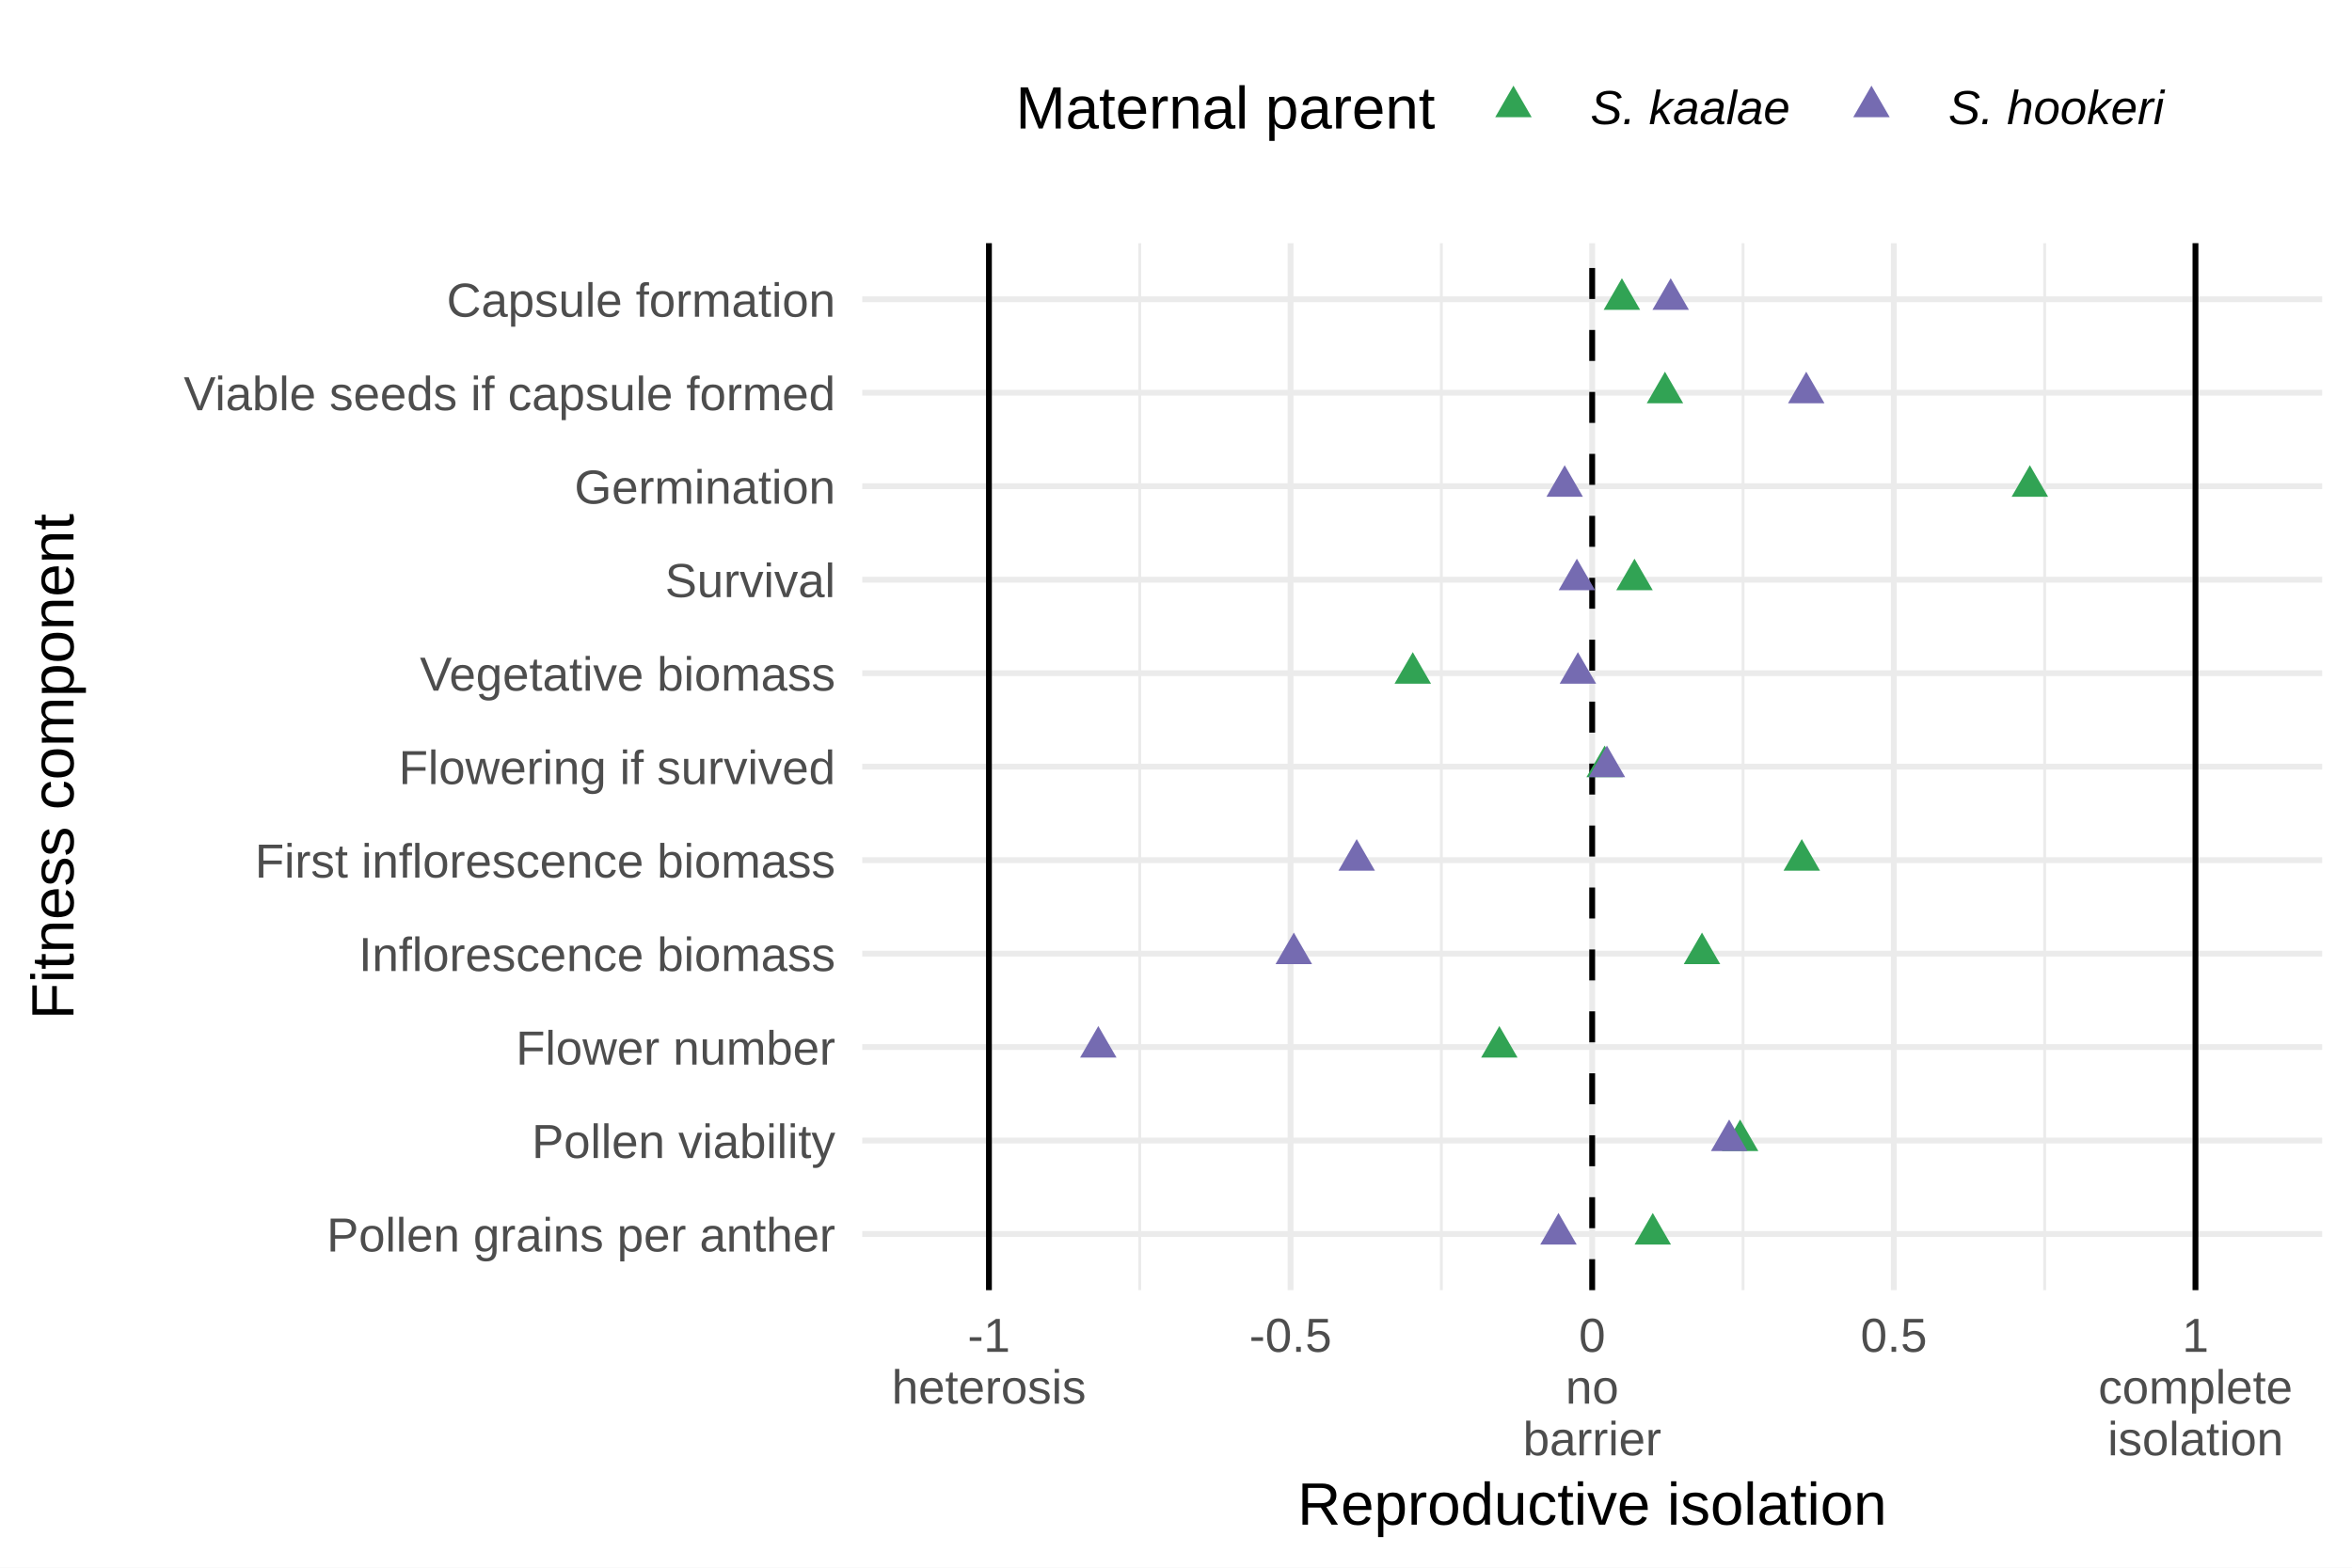
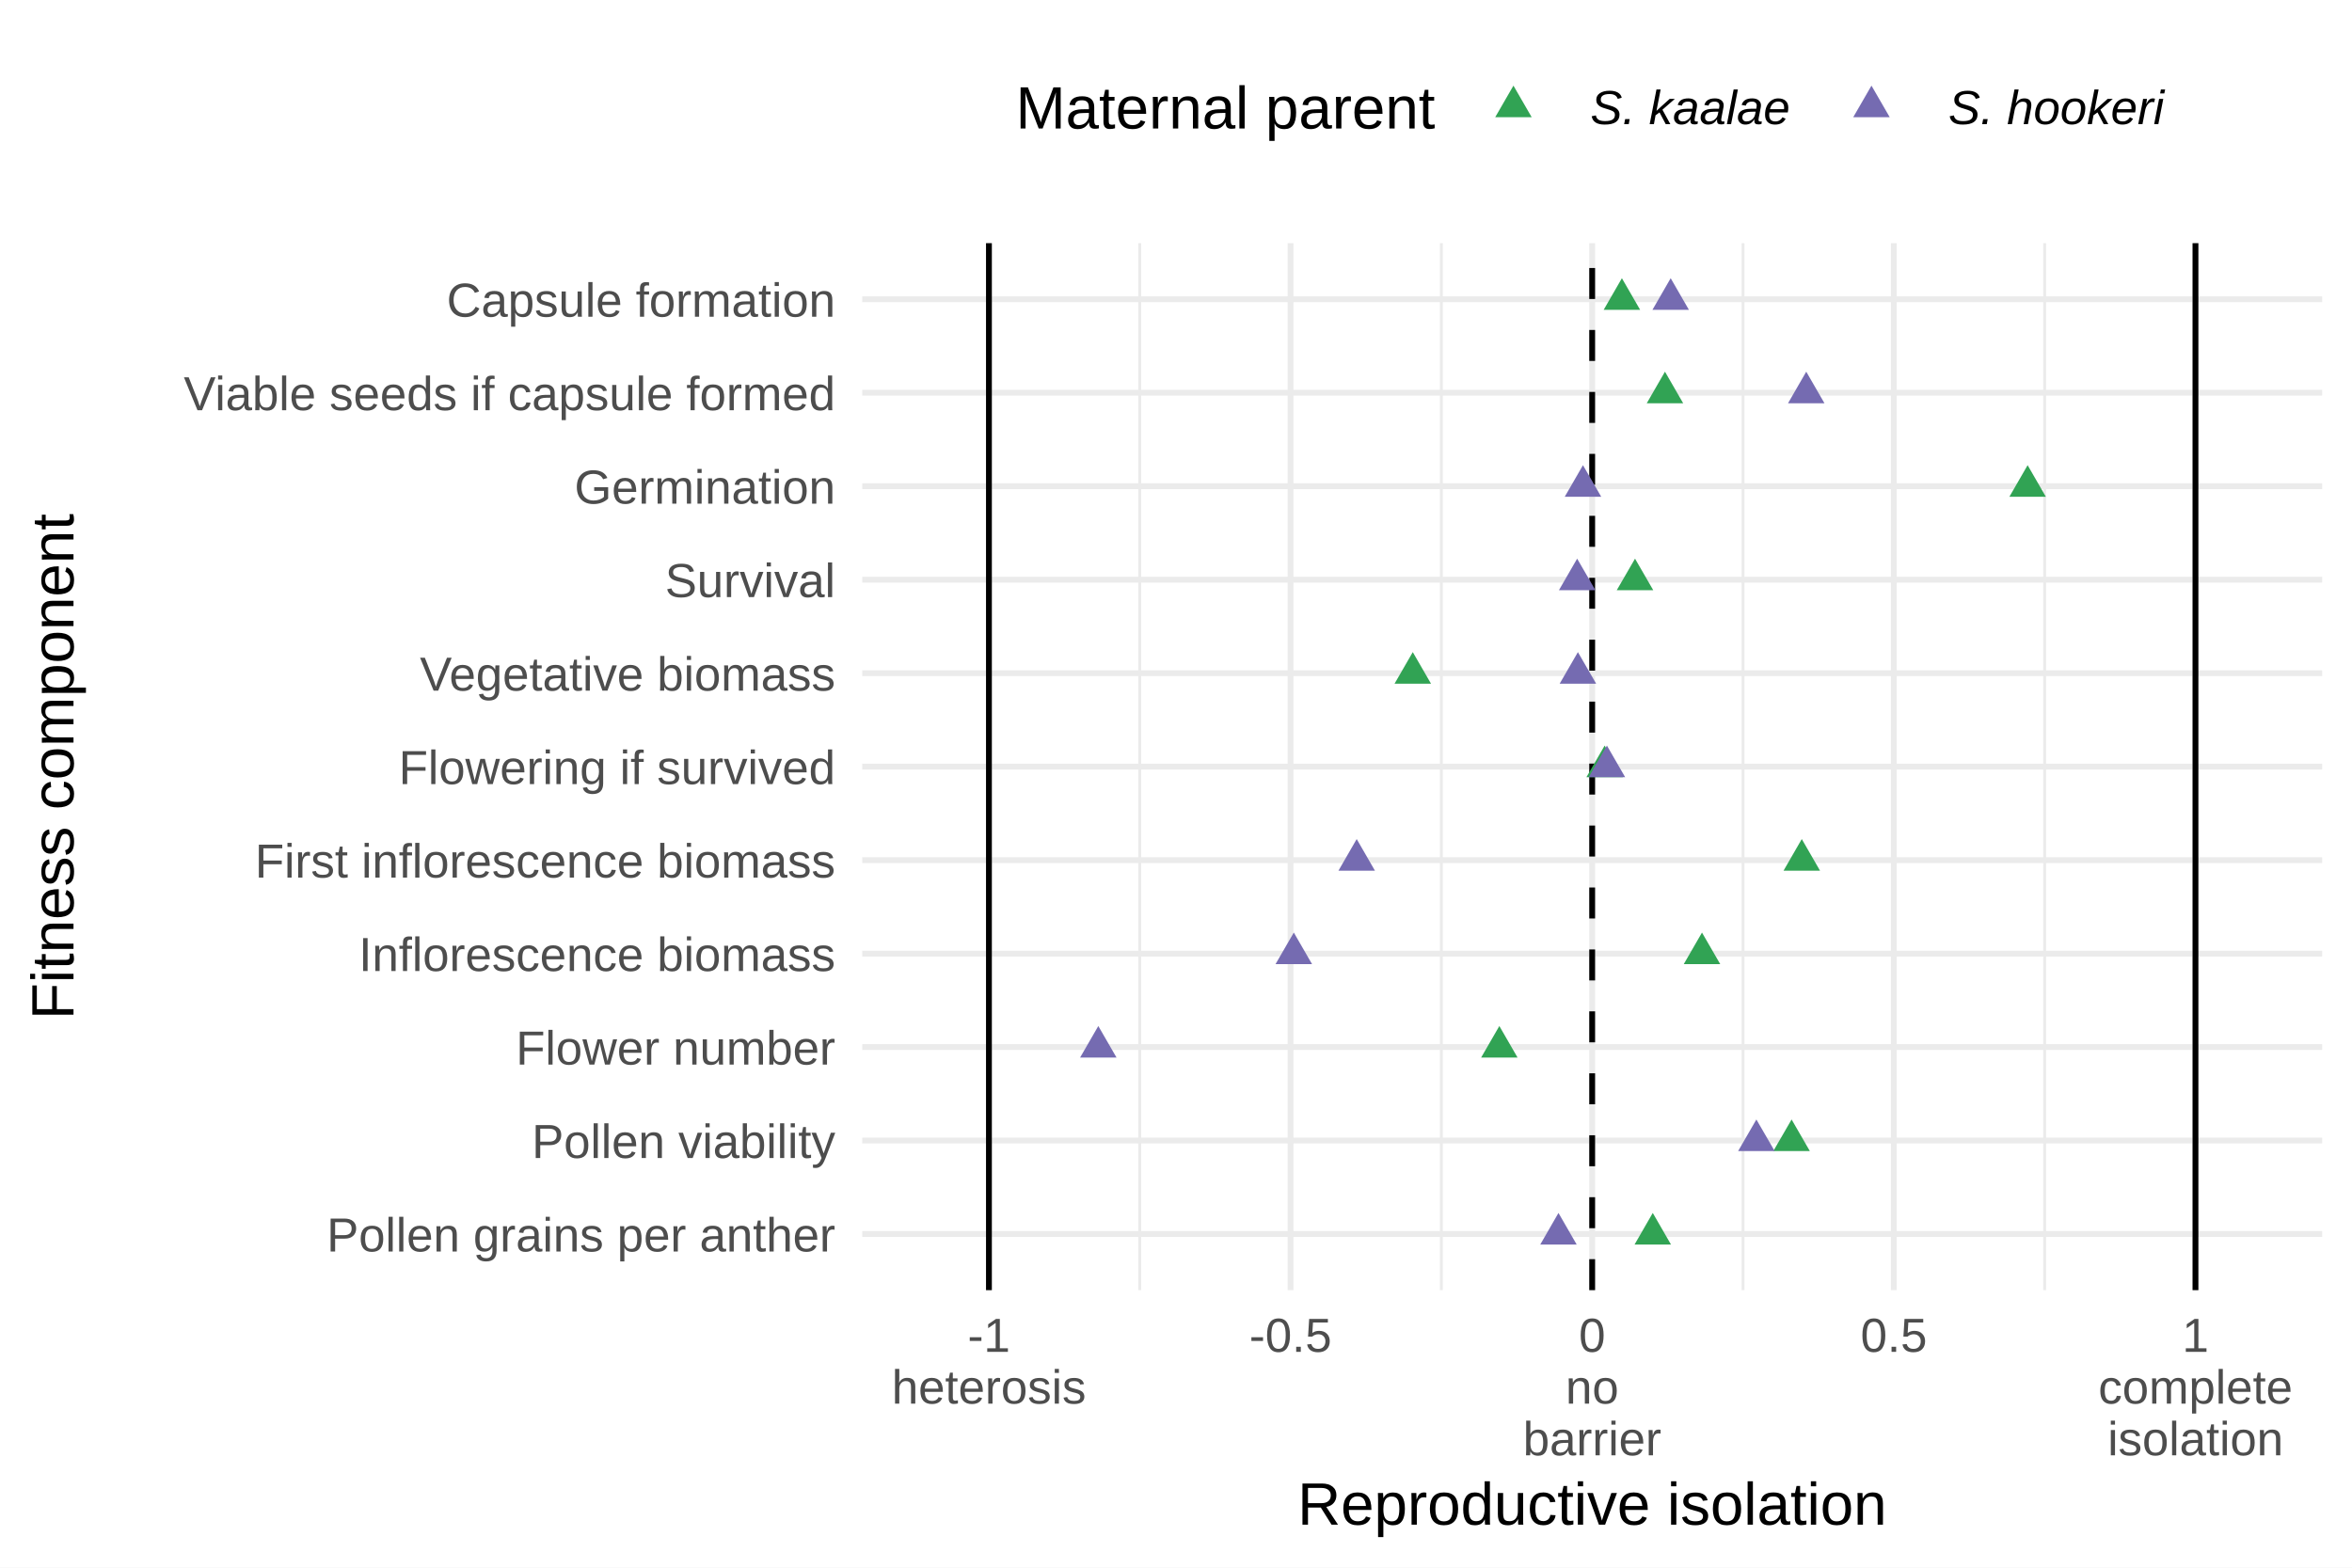
<svg xmlns="http://www.w3.org/2000/svg" class="svglite" width="432.00pt" height="288.00pt" viewBox="0 0 432.00 288.00">
  <defs>
    <style type="text/css">
    .svglite line, .svglite polyline, .svglite polygon, .svglite path, .svglite rect, .svglite circle {
      fill: none;
      stroke: #000000;
      stroke-linecap: round;
      stroke-linejoin: round;
      stroke-miterlimit: 10.00;
    }
  </style>
  </defs>
  <rect width="100%" height="100%" style="stroke: none; fill: #FFFFFF;" />
  <defs>
    <clipPath id="cpMC4wMHw0MzIuMDB8MC4wMHwyODguMDA=">
      <rect x="0.00" y="0.00" width="432.00" height="288.00" />
    </clipPath>
  </defs>
  <g clip-path="url(#cpMC4wMHw0MzIuMDB8MC4wMHwyODguMDA=)">
</g>
  <defs>
    <clipPath id="cpMTU4LjM3fDQyNi41Mnw0NC42OHwyMzcuMDE=">
      <rect x="158.37" y="44.68" width="268.15" height="192.33" />
    </clipPath>
  </defs>
  <g clip-path="url(#cpMTU4LjM3fDQyNi41Mnw0NC42OHwyMzcuMDE=)">
    <polyline points="209.34,237.01 209.34,44.68 " style="stroke-width: 0.53; stroke: #EBEBEB; stroke-linecap: butt;" />
    <polyline points="264.74,237.01 264.74,44.68 " style="stroke-width: 0.53; stroke: #EBEBEB; stroke-linecap: butt;" />
    <polyline points="320.15,237.01 320.15,44.68 " style="stroke-width: 0.53; stroke: #EBEBEB; stroke-linecap: butt;" />
    <polyline points="375.55,237.01 375.55,44.68 " style="stroke-width: 0.53; stroke: #EBEBEB; stroke-linecap: butt;" />
    <polyline points="158.37,226.70 426.52,226.70 " style="stroke-width: 1.07; stroke: #EBEBEB; stroke-linecap: butt;" />
    <polyline points="158.37,209.53 426.52,209.53 " style="stroke-width: 1.07; stroke: #EBEBEB; stroke-linecap: butt;" />
    <polyline points="158.37,192.36 426.52,192.36 " style="stroke-width: 1.07; stroke: #EBEBEB; stroke-linecap: butt;" />
    <polyline points="158.37,175.19 426.52,175.19 " style="stroke-width: 1.07; stroke: #EBEBEB; stroke-linecap: butt;" />
    <polyline points="158.37,158.01 426.52,158.01 " style="stroke-width: 1.07; stroke: #EBEBEB; stroke-linecap: butt;" />
    <polyline points="158.37,140.84 426.52,140.84 " style="stroke-width: 1.07; stroke: #EBEBEB; stroke-linecap: butt;" />
    <polyline points="158.37,123.67 426.52,123.67 " style="stroke-width: 1.07; stroke: #EBEBEB; stroke-linecap: butt;" />
    <polyline points="158.37,106.50 426.52,106.50 " style="stroke-width: 1.07; stroke: #EBEBEB; stroke-linecap: butt;" />
    <polyline points="158.37,89.32 426.52,89.32 " style="stroke-width: 1.07; stroke: #EBEBEB; stroke-linecap: butt;" />
    <polyline points="158.37,72.15 426.52,72.15 " style="stroke-width: 1.07; stroke: #EBEBEB; stroke-linecap: butt;" />
    <polyline points="158.37,54.98 426.52,54.98 " style="stroke-width: 1.07; stroke: #EBEBEB; stroke-linecap: butt;" />
    <polyline points="181.64,237.01 181.64,44.68 " style="stroke-width: 1.07; stroke: #EBEBEB; stroke-linecap: butt;" />
    <polyline points="237.04,237.01 237.04,44.68 " style="stroke-width: 1.07; stroke: #EBEBEB; stroke-linecap: butt;" />
    <polyline points="292.44,237.01 292.44,44.68 " style="stroke-width: 1.07; stroke: #EBEBEB; stroke-linecap: butt;" />
    <polyline points="347.85,237.01 347.85,44.68 " style="stroke-width: 1.07; stroke: #EBEBEB; stroke-linecap: butt;" />
    <polyline points="403.25,237.01 403.25,44.68 " style="stroke-width: 1.07; stroke: #EBEBEB; stroke-linecap: butt;" />
    <line x1="292.44" y1="237.01" x2="292.44" y2="44.68" style="stroke-width: 1.07; stroke-dasharray: 5.69,5.69; stroke-linecap: butt;" />
    <line x1="181.64" y1="237.01" x2="181.64" y2="44.68" style="stroke-width: 1.07; stroke-linecap: butt;" />
    <line x1="403.25" y1="237.01" x2="403.25" y2="44.68" style="stroke-width: 1.07; stroke-linecap: butt;" />
    <polygon points="297.90,51.11 301.25,56.92 294.55,56.92 " style="stroke-width: 0.71; stroke: none; fill: #31A354;" />
    <polygon points="306.86,51.11 310.21,56.92 303.51,56.92 " style="stroke-width: 0.71; stroke: none; fill: #756BB1;" />
    <polygon points="305.81,68.28 309.16,74.09 302.46,74.09 " style="stroke-width: 0.71; stroke: none; fill: #31A354;" />
    <polygon points="331.76,68.28 335.11,74.09 328.41,74.09 " style="stroke-width: 0.71; stroke: none; fill: #756BB1;" />
-     <polygon points="372.83,85.46 376.18,91.26 369.48,91.26 " style="stroke-width: 0.71; stroke: none; fill: #31A354;" />
-     <polygon points="287.39,85.46 290.74,91.26 284.04,91.26 " style="stroke-width: 0.71; stroke: none; fill: #756BB1;" />
-     <polygon points="300.21,102.63 303.57,108.43 296.86,108.43 " style="stroke-width: 0.71; stroke: none; fill: #31A354;" />
-     <polygon points="289.63,102.63 292.98,108.43 286.28,108.43 " style="stroke-width: 0.71; stroke: none; fill: #756BB1;" />
+     <polygon points="372.42,85.46 375.77,91.26 369.07,91.26 " style="stroke-width: 0.71; stroke: none; fill: #31A354;" />
+     <polygon points="290.75,85.46 294.10,91.26 287.40,91.26 " style="stroke-width: 0.71; stroke: none; fill: #756BB1;" />
+     <polygon points="300.31,102.63 303.66,108.43 296.95,108.43 " style="stroke-width: 0.71; stroke: none; fill: #31A354;" />
+     <polygon points="289.68,102.63 293.04,108.43 286.33,108.43 " style="stroke-width: 0.71; stroke: none; fill: #756BB1;" />
    <polygon points="259.49,119.80 262.84,125.60 256.14,125.60 " style="stroke-width: 0.71; stroke: none; fill: #31A354;" />
    <polygon points="289.82,119.80 293.17,125.60 286.47,125.60 " style="stroke-width: 0.71; stroke: none; fill: #756BB1;" />
    <polygon points="294.73,136.97 298.08,142.78 291.38,142.78 " style="stroke-width: 0.71; stroke: none; fill: #31A354;" />
    <polygon points="295.15,136.97 298.50,142.78 291.80,142.78 " style="stroke-width: 0.71; stroke: none; fill: #756BB1;" />
    <polygon points="330.94,154.14 334.29,159.95 327.59,159.95 " style="stroke-width: 0.71; stroke: none; fill: #31A354;" />
    <polygon points="249.19,154.14 252.54,159.95 245.84,159.95 " style="stroke-width: 0.71; stroke: none; fill: #756BB1;" />
    <polygon points="312.61,171.32 315.96,177.12 309.26,177.12 " style="stroke-width: 0.71; stroke: none; fill: #31A354;" />
    <polygon points="237.64,171.32 240.99,177.12 234.28,177.12 " style="stroke-width: 0.71; stroke: none; fill: #756BB1;" />
    <polygon points="275.39,188.49 278.74,194.29 272.04,194.29 " style="stroke-width: 0.71; stroke: none; fill: #31A354;" />
    <polygon points="201.73,188.49 205.08,194.29 198.38,194.29 " style="stroke-width: 0.71; stroke: none; fill: #756BB1;" />
-     <polygon points="319.61,205.66 322.96,211.46 316.26,211.46 " style="stroke-width: 0.71; stroke: none; fill: #31A354;" />
-     <polygon points="317.60,205.66 320.95,211.46 314.25,211.46 " style="stroke-width: 0.71; stroke: none; fill: #756BB1;" />
+     <polygon points="329.07,205.66 332.42,211.46 325.71,211.46 " style="stroke-width: 0.71; stroke: none; fill: #31A354;" />
+     <polygon points="322.60,205.66 325.96,211.46 319.25,211.46 " style="stroke-width: 0.71; stroke: none; fill: #756BB1;" />
    <polygon points="303.57,222.83 306.92,228.64 300.22,228.64 " style="stroke-width: 0.71; stroke: none; fill: #31A354;" />
    <polygon points="286.25,222.83 289.60,228.64 282.90,228.64 " style="stroke-width: 0.71; stroke: none; fill: #756BB1;" />
  </g>
  <g clip-path="url(#cpMC4wMHw0MzIuMDB8MC4wMHwyODguMDA=)">
    <text x="153.44" y="229.91" text-anchor="end" style="font-size: 8.80px; fill: #4D4D4D; font-family: Arial;" textLength="105.47px" lengthAdjust="spacingAndGlyphs">Pollen grains per anther</text>
    <text x="153.44" y="212.74" text-anchor="end" style="font-size: 8.80px; fill: #4D4D4D; font-family: Arial;" textLength="63.68px" lengthAdjust="spacingAndGlyphs">Pollen viability</text>
    <text x="153.44" y="195.57" text-anchor="end" style="font-size: 8.80px; fill: #4D4D4D; font-family: Arial;" textLength="66.24px" lengthAdjust="spacingAndGlyphs">Flower number</text>
    <text x="153.44" y="178.39" text-anchor="end" style="font-size: 8.80px; fill: #4D4D4D; font-family: Arial;" textLength="97.94px" lengthAdjust="spacingAndGlyphs">Inflorescence biomass</text>
    <text x="153.44" y="161.22" text-anchor="end" style="font-size: 8.80px; fill: #4D4D4D; font-family: Arial;" textLength="119.11px" lengthAdjust="spacingAndGlyphs">First inflorescence biomass</text>
    <text x="153.44" y="144.05" text-anchor="end" style="font-size: 8.80px; fill: #4D4D4D; font-family: Arial;" textLength="91.49px" lengthAdjust="spacingAndGlyphs">Flowering if survived</text>
    <text x="153.44" y="126.88" text-anchor="end" style="font-size: 8.80px; fill: #4D4D4D; font-family: Arial;" textLength="86.46px" lengthAdjust="spacingAndGlyphs">Vegetative biomass</text>
    <text x="153.44" y="109.70" text-anchor="end" style="font-size: 8.80px; fill: #4D4D4D; font-family: Arial;" textLength="35.47px" lengthAdjust="spacingAndGlyphs">Survival</text>
    <text x="153.44" y="92.53" text-anchor="end" style="font-size: 8.80px; fill: #4D4D4D; font-family: Arial;" textLength="54.53px" lengthAdjust="spacingAndGlyphs">Germination</text>
    <text x="153.44" y="75.36" text-anchor="end" style="font-size: 8.80px; fill: #4D4D4D; font-family: Arial;" textLength="134.78px" lengthAdjust="spacingAndGlyphs">Viable seeds if capsule formed</text>
    <text x="153.44" y="58.19" text-anchor="end" style="font-size: 8.80px; fill: #4D4D4D; font-family: Arial;" textLength="80.70px" lengthAdjust="spacingAndGlyphs">Capsule formation</text>
    <text x="181.64" y="248.35" text-anchor="middle" style="font-size: 8.80px; fill: #4D4D4D; font-family: Arial;" textLength="8.77px" lengthAdjust="spacingAndGlyphs">-1</text>
    <text x="181.64" y="257.86" text-anchor="middle" style="font-size: 8.80px; fill: #4D4D4D; font-family: Arial;" textLength="40.28px" lengthAdjust="spacingAndGlyphs">heterosis</text>
    <text x="237.04" y="248.35" text-anchor="middle" style="font-size: 8.80px; fill: #4D4D4D; font-family: Arial;" textLength="17.16px" lengthAdjust="spacingAndGlyphs">-0.5</text>
    <text x="292.44" y="248.35" text-anchor="middle" style="font-size: 8.80px; fill: #4D4D4D; font-family: Arial;" textLength="5.59px" lengthAdjust="spacingAndGlyphs">0</text>
    <text x="292.44" y="257.86" text-anchor="middle" style="font-size: 8.80px; fill: #4D4D4D; font-family: Arial;" textLength="10.96px" lengthAdjust="spacingAndGlyphs">no</text>
    <text x="292.44" y="267.36" text-anchor="middle" style="font-size: 8.80px; fill: #4D4D4D; font-family: Arial;" textLength="29.53px" lengthAdjust="spacingAndGlyphs">barrier</text>
    <text x="347.85" y="248.35" text-anchor="middle" style="font-size: 8.80px; fill: #4D4D4D; font-family: Arial;" textLength="13.98px" lengthAdjust="spacingAndGlyphs">0.5</text>
    <text x="403.25" y="248.35" text-anchor="middle" style="font-size: 8.80px; fill: #4D4D4D; font-family: Arial;" textLength="5.59px" lengthAdjust="spacingAndGlyphs">1</text>
    <text x="403.25" y="257.86" text-anchor="middle" style="font-size: 8.80px; fill: #4D4D4D; font-family: Arial;" textLength="41.10px" lengthAdjust="spacingAndGlyphs">complete</text>
    <text x="403.25" y="267.36" text-anchor="middle" style="font-size: 8.80px; fill: #4D4D4D; font-family: Arial;" textLength="37.12px" lengthAdjust="spacingAndGlyphs">isolation</text>
    <text x="292.44" y="280.10" text-anchor="middle" style="font-size: 11.00px; font-family: Arial;" textLength="122.46px" lengthAdjust="spacingAndGlyphs">Reproductive isolation</text>
    <text transform="translate(13.50,140.84) rotate(-90)" text-anchor="middle" style="font-size: 11.00px; font-family: Arial;" textLength="103.83px" lengthAdjust="spacingAndGlyphs">Fitness component</text>
    <text x="186.55" y="23.61" style="font-size: 11.00px; font-family: Arial;" textLength="87.96px" lengthAdjust="spacingAndGlyphs">Maternal parent</text>
    <polygon points="277.98,15.73 281.33,21.53 274.63,21.53 " style="stroke-width: 0.71; stroke: none; fill: #31A354;" />
    <polygon points="343.74,15.73 347.09,21.53 340.39,21.53 " style="stroke-width: 0.71; stroke: none; fill: #756BB1;" />
    <text x="292.10" y="22.81" style="font-size: 8.80px; font-style: italic; font-family: Arial;" textLength="40.31px" lengthAdjust="spacingAndGlyphs">S. kaalae</text>
    <text x="357.86" y="22.81" style="font-size: 8.80px; font-style: italic; font-family: Arial;" textLength="44.09px" lengthAdjust="spacingAndGlyphs">S. hookeri</text>
  </g>
</svg>
